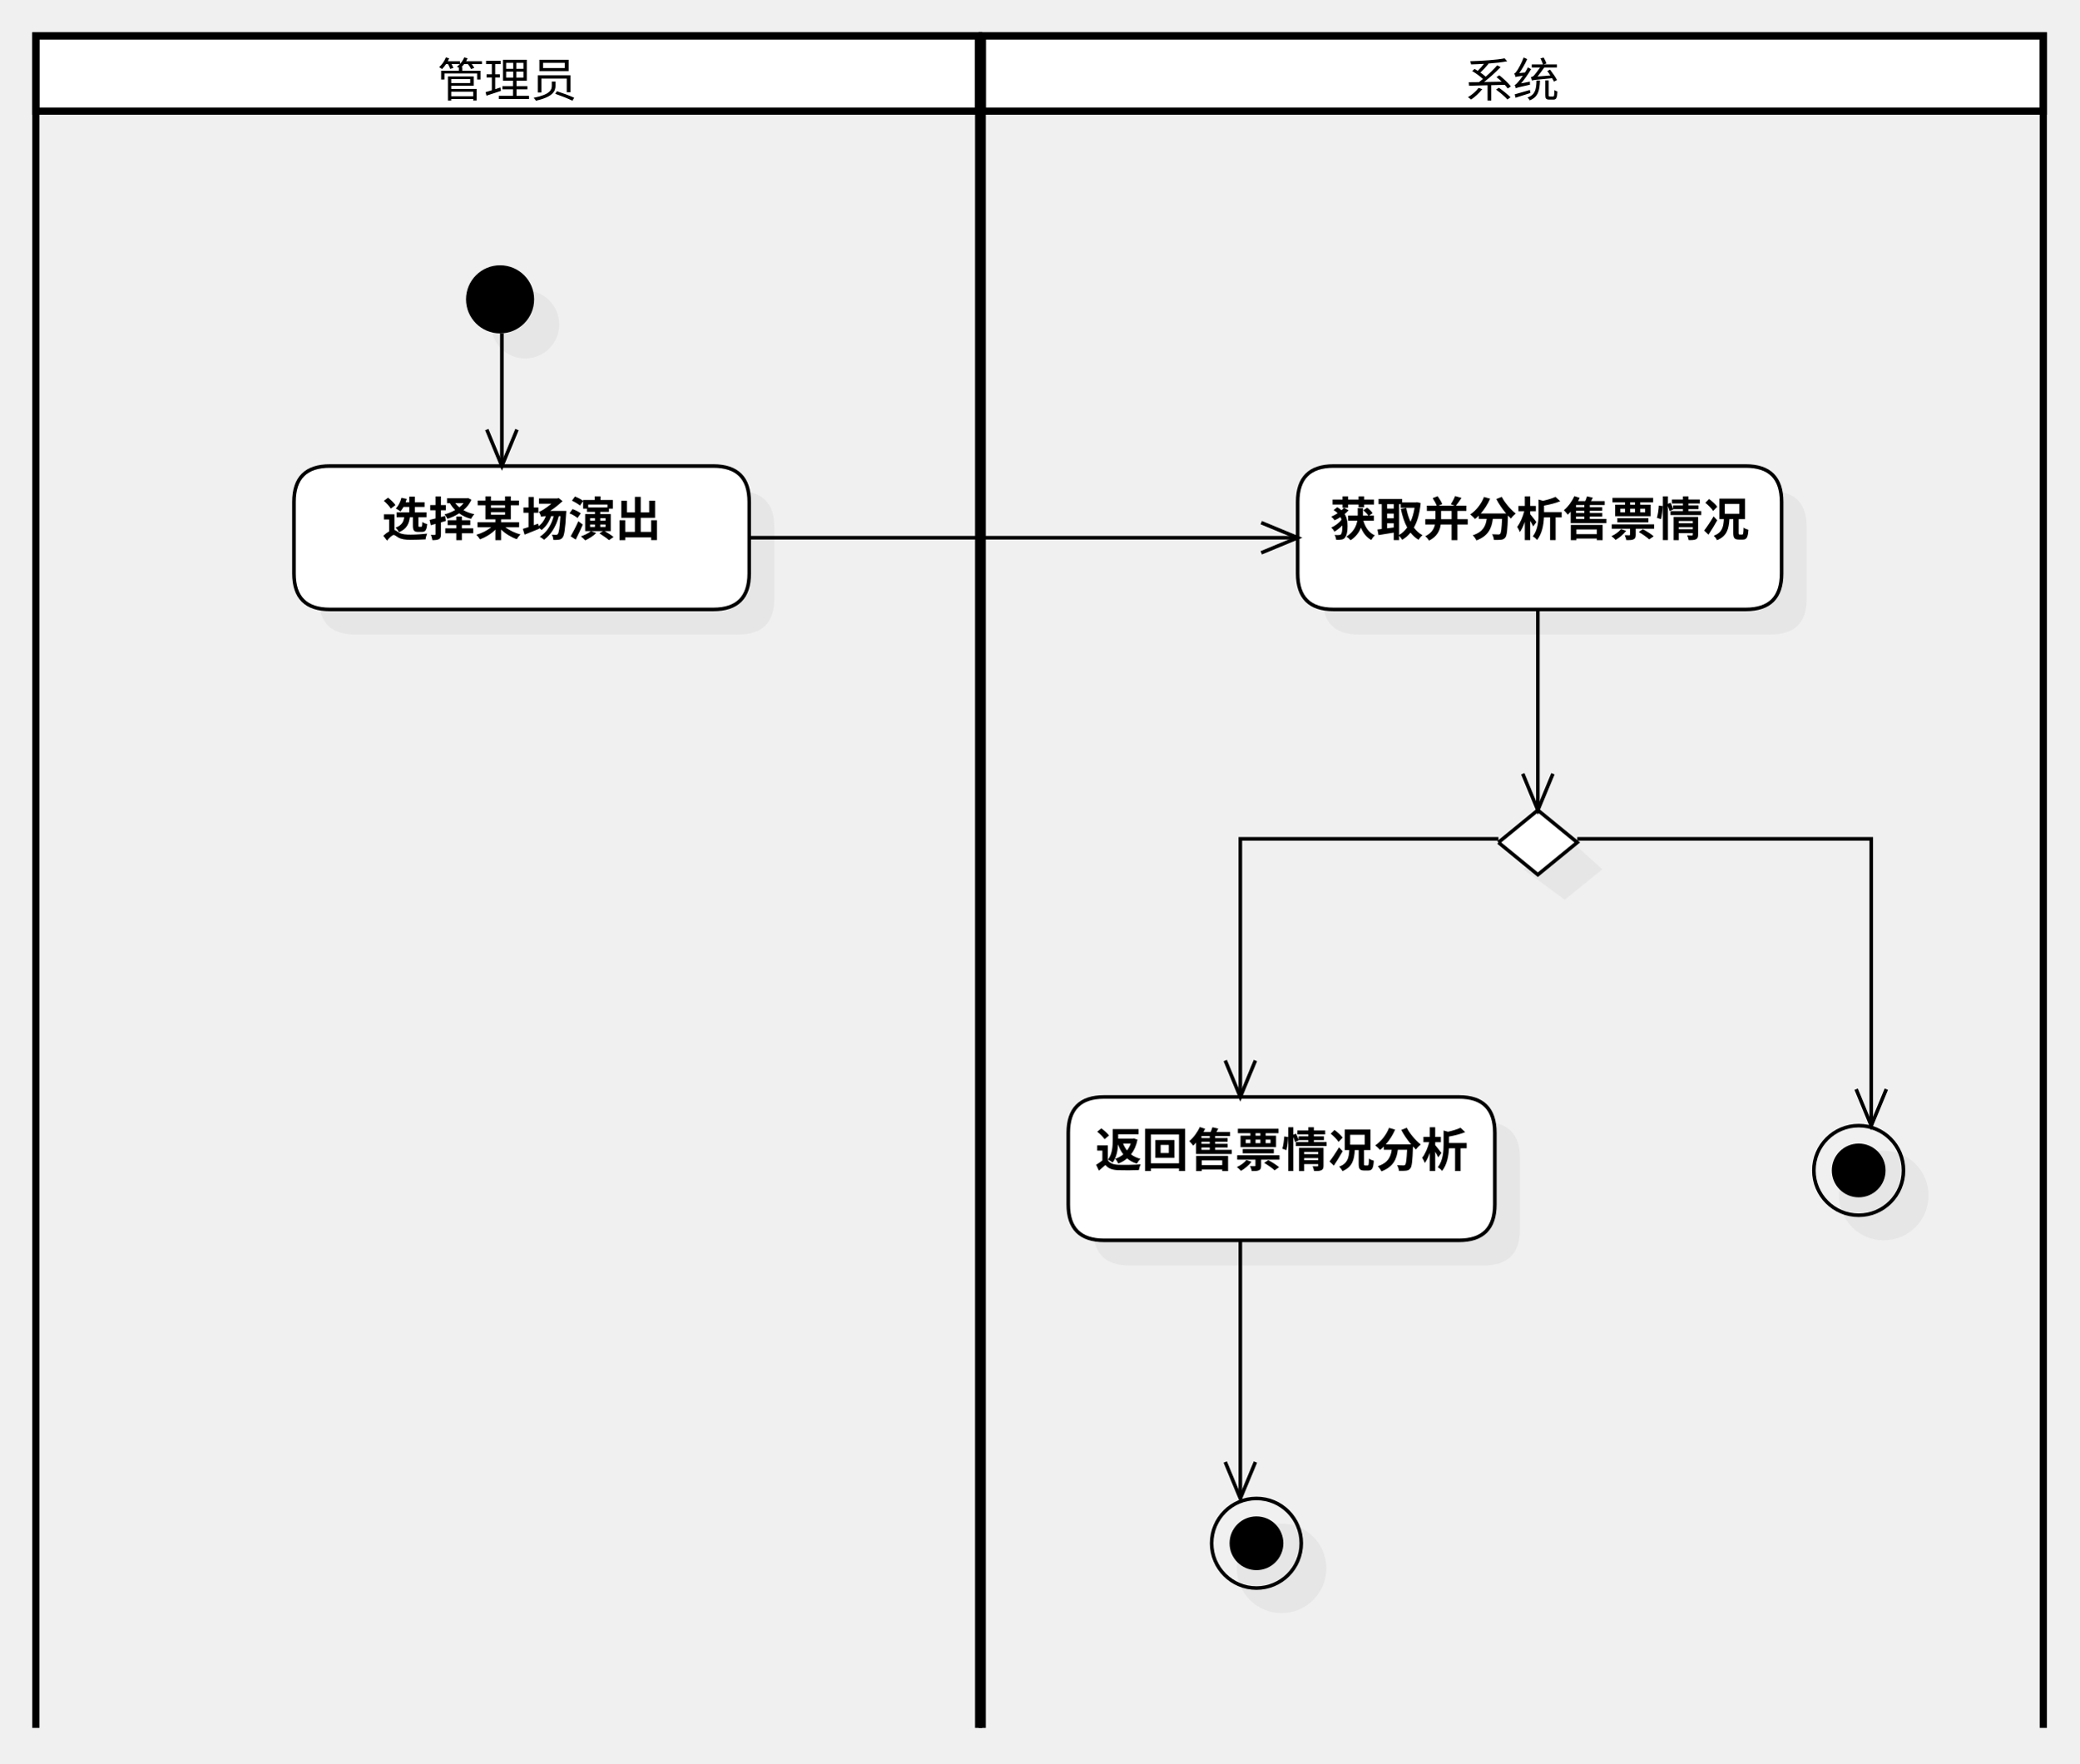
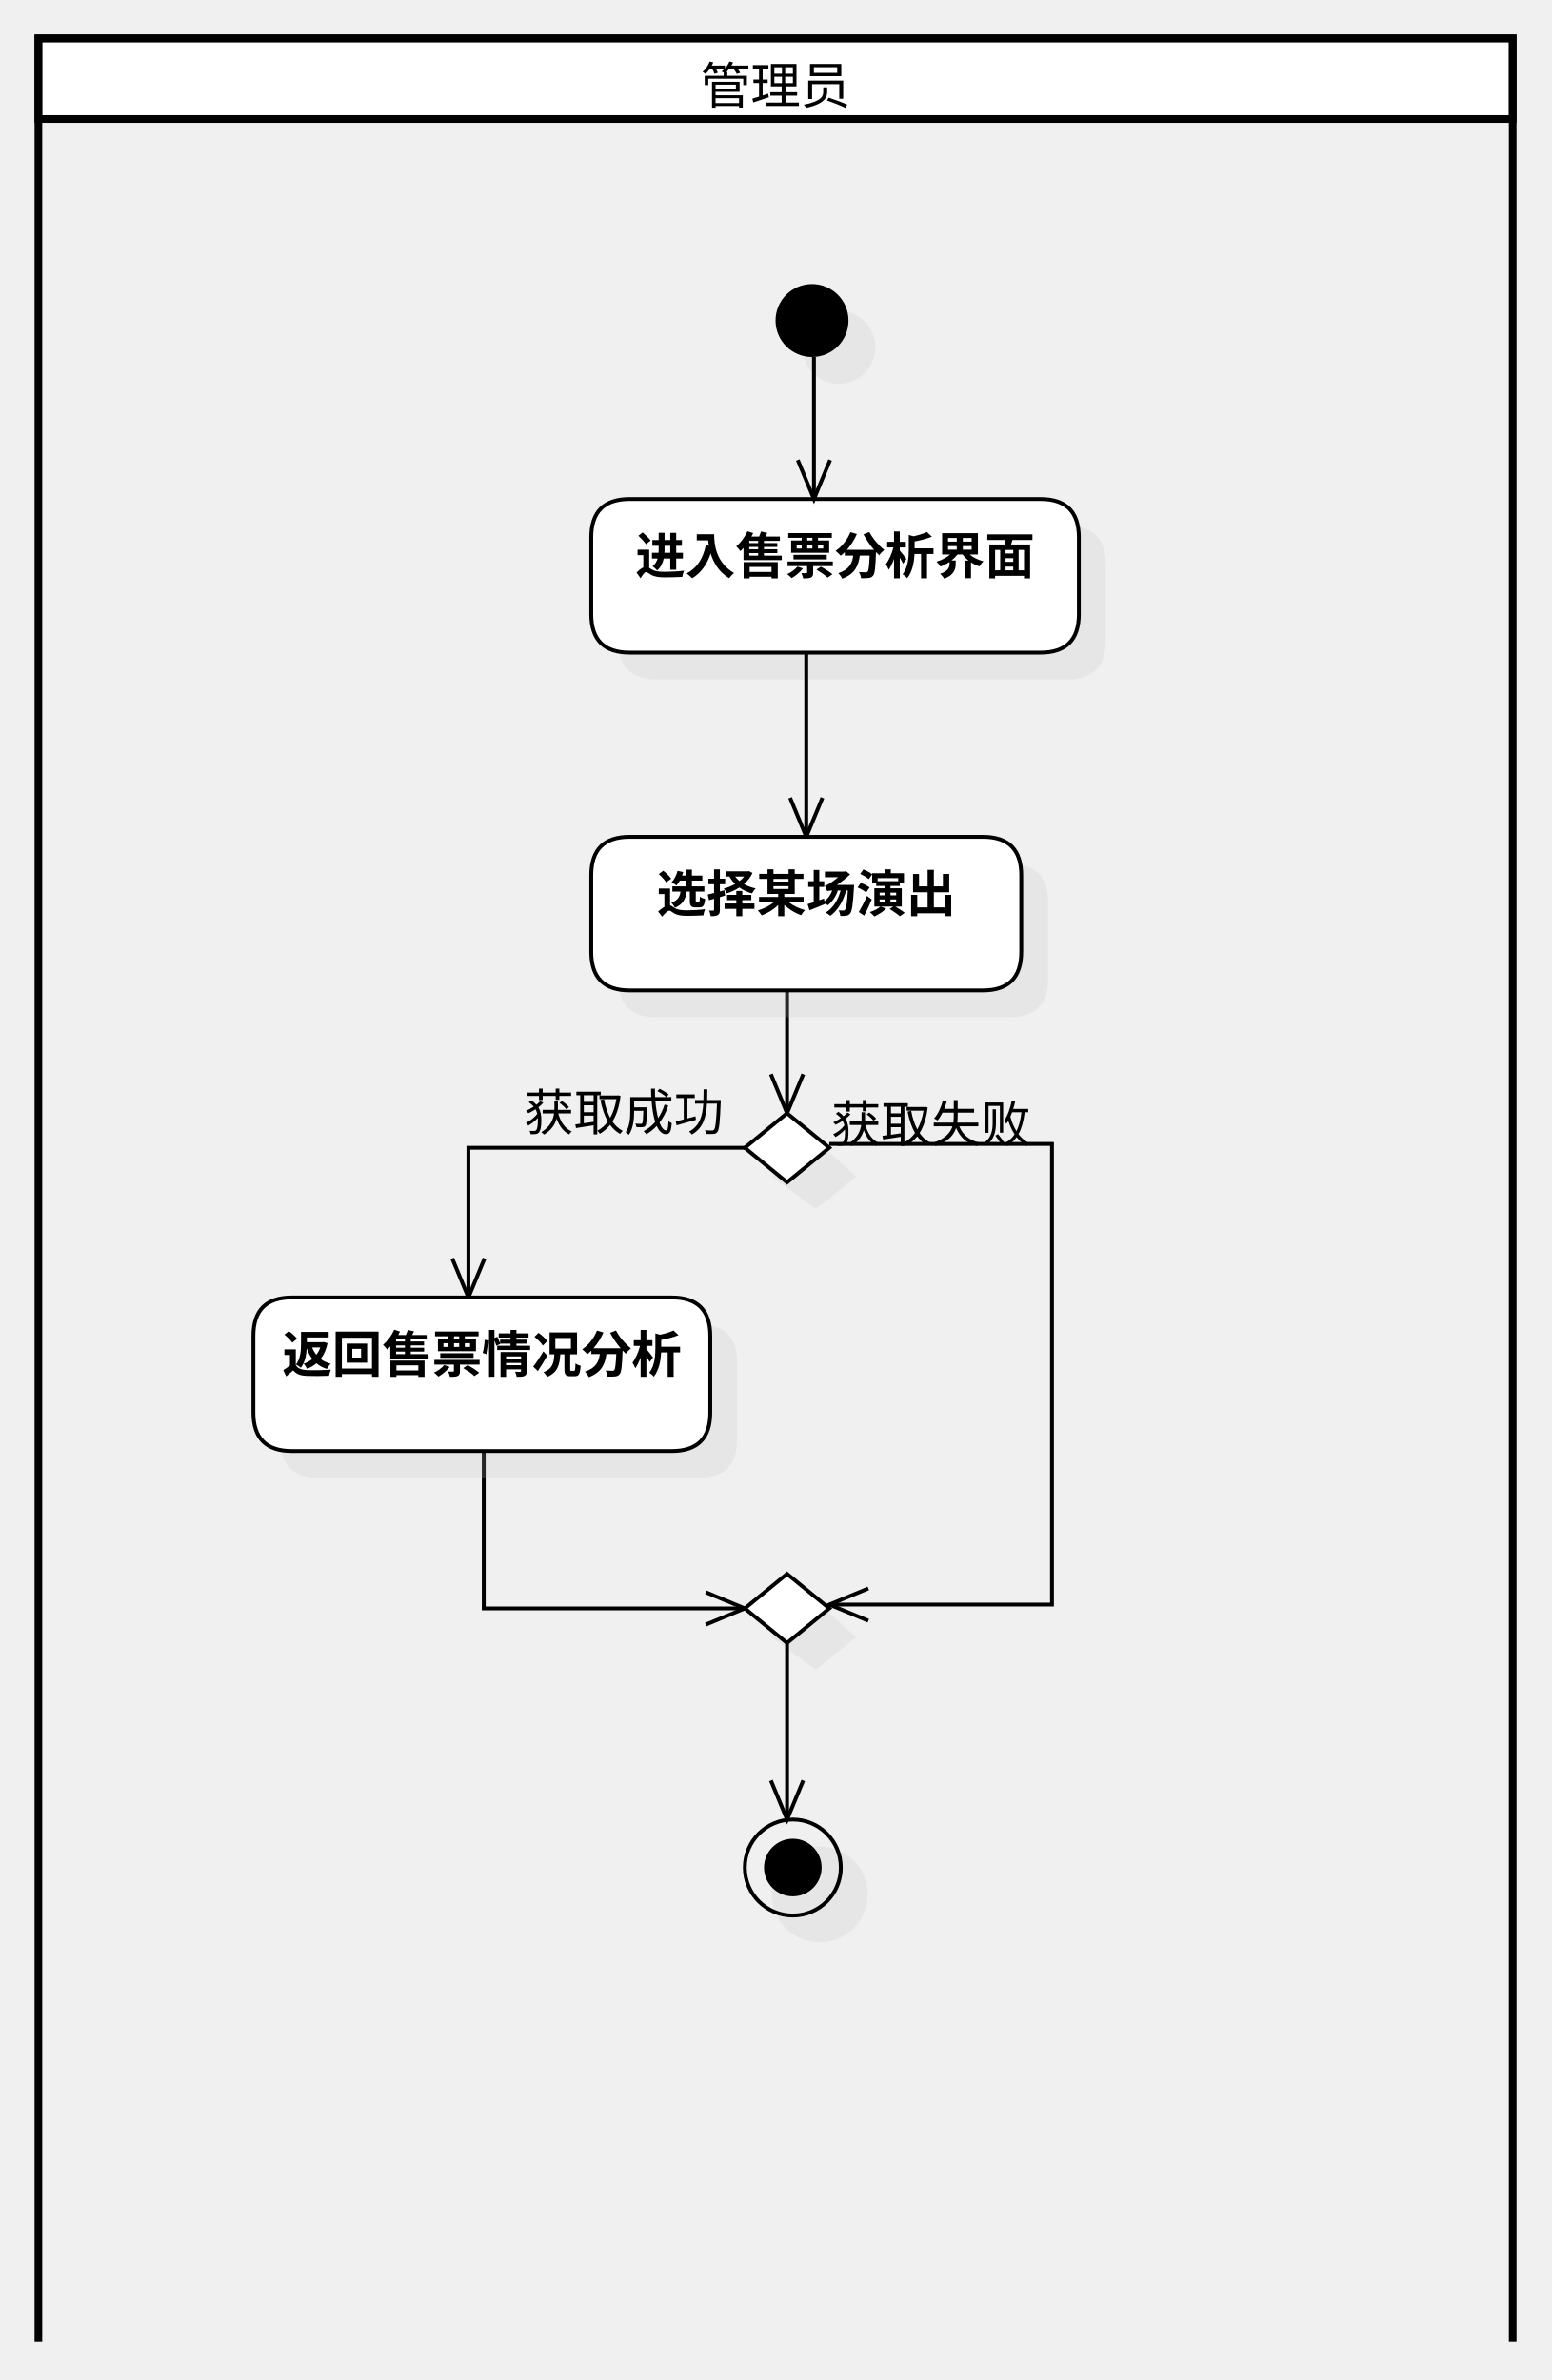
- <svg xmlns="http://www.w3.org/2000/svg" version="1.1" width="580" height="492">
+ <svg xmlns="http://www.w3.org/2000/svg" version="1.1" width="404" height="620">
  <defs />
  <g>
-     <g transform="translate(-246,-150) scale(1,1)">
-       <rect fill="#ffffff" stroke="none" x="256" y="160" width="263" height="21" />
+     <g transform="translate(-174,-150) scale(1,1)">
+       <rect fill="#ffffff" stroke="none" x="184" y="160" width="384" height="21" />
    </g>
-     <g transform="translate(-246,-150) scale(1,1)">
-       <path fill="none" stroke="#000000" d="M 256 160 L 519 160 L 519 181 L 256 181 L 256 160 Z Z" stroke-miterlimit="10" stroke-width="2" />
+     <g transform="translate(-174,-150) scale(1,1)">
+       <path fill="none" stroke="#000000" d="M 184 160 L 568 160 L 568 181 L 184 181 L 184 160 Z Z" stroke-miterlimit="10" stroke-width="2" />
    </g>
-     <g transform="translate(-246,-150) scale(1,1)">
-       <path fill="none" stroke="#000000" d="M 256 632 L 256 160 L 519 160 L 519 632" stroke-miterlimit="10" stroke-width="2" />
+     <g transform="translate(-174,-150) scale(1,1)">
+       <path fill="none" stroke="#000000" d="M 184 760 L 184 160 L 568 160 L 568 760" stroke-miterlimit="10" stroke-width="2" />
    </g>
-     <g transform="translate(-246,-150) scale(1,1)">
+     <g transform="translate(-174,-150) scale(1,1)">
      <g>
        <path fill="none" stroke="none" />
-         <text fill="#000000" stroke="none" font-family="Arial" font-size="13px" font-style="normal" font-weight="normal" text-decoration="none" x="368" y="177">管理员</text>
+         <text fill="#000000" stroke="none" font-family="Arial" font-size="13px" font-style="normal" font-weight="normal" text-decoration="none" x="356.5" y="177">管理员</text>
      </g>
    </g>
-     <g transform="translate(-246,-150) scale(1,1)">
-       <rect fill="#ffffff" stroke="none" x="520" y="160" width="296" height="21" />
+     <g transform="translate(-174,-150) scale(1,1)">
+       <path fill="#C0C0C0" stroke="none" d="M 383 240.5 C 383 235.253 387.253 231 392.5 231 C 397.747 231 402 235.253 402 240.5 C 402 245.747 397.747 250 392.5 250 C 387.253 250 383 245.747 383 240.5 Z" opacity="0.2" />
    </g>
-     <g transform="translate(-246,-150) scale(1,1)">
-       <path fill="none" stroke="#000000" d="M 520 160 L 816 160 L 816 181 L 520 181 L 520 160 Z Z" stroke-miterlimit="10" stroke-width="2" />
+     <g transform="translate(-174,-150) scale(1,1)">
+       <path fill="#000000" stroke="none" d="M 376 233.5 C 376 228.253 380.253 224 385.5 224 C 390.747 224 395 228.253 395 233.5 C 395 238.747 390.747 243 385.5 243 C 380.253 243 376 238.747 376 233.5 Z" />
    </g>
-     <g transform="translate(-246,-150) scale(1,1)">
-       <path fill="none" stroke="#000000" d="M 520 632 L 520 160 L 816 160 L 816 632" stroke-miterlimit="10" stroke-width="2" />
+     <g transform="translate(-174,-150) scale(1,1)">
+       <path fill="#C0C0C0" stroke="none" d="M 345 287 L 452 287 Q 462 287 462 297 L 462 317 Q 462 327 452 327 L 345 327 Q 335 327 335 317 L 335 297 Q 335 287 345 287 Z" opacity="0.2" />
    </g>
-     <g transform="translate(-246,-150) scale(1,1)">
+     <g transform="translate(-174,-150) scale(1,1)">
+       <path fill="#ffffff" stroke="none" d="M 338 280 L 445 280 Q 455 280 455 290 L 455 310 Q 455 320 445 320 L 338 320 Q 328 320 328 310 L 328 290 Q 328 280 338 280 Z" />
+     </g>
+     <g transform="translate(-174,-150) scale(1,1)">
+       <path fill="none" stroke="#000000" d="M 338 280 L 445 280 Q 455 280 455 290 L 455 310 Q 455 320 445 320 L 338 320 Q 328 320 328 310 L 328 290 Q 328 280 338 280 Z" stroke-miterlimit="10" />
+     </g>
+     <g transform="translate(-174,-150) scale(1,1)">
      <g>
        <path fill="none" stroke="none" />
-         <text fill="#000000" stroke="none" font-family="Arial" font-size="13px" font-style="normal" font-weight="normal" text-decoration="none" x="655" y="177">系统</text>
+         <text fill="#000000" stroke="none" font-family="Arial" font-size="13px" font-style="normal" font-weight="bold" text-decoration="none" x="339.5" y="299.5">进入售票分析界面</text>
      </g>
    </g>
-     <g transform="translate(-246,-150) scale(1,1)">
-       <path fill="#C0C0C0" stroke="none" d="M 383 240.5 C 383 235.253 387.253 231 392.5 231 C 397.747 231 402 235.253 402 240.5 C 402 245.747 397.747 250 392.5 250 C 387.253 250 383 245.747 383 240.5 Z" opacity="0.2" />
+     <g transform="translate(-174,-150) scale(1,1)">
+       <path fill="none" stroke="#000000" d="M 386 243 L 386 280" stroke-miterlimit="10" />
    </g>
-     <g transform="translate(-246,-150) scale(1,1)">
-       <path fill="#000000" stroke="none" d="M 376 233.5 C 376 228.253 380.253 224 385.5 224 C 390.747 224 395 228.253 395 233.5 C 395 238.747 390.747 243 385.5 243 C 380.253 243 376 238.747 376 233.5 Z" />
+     <g transform="translate(-174,-150) scale(1,1)">
+       <path fill="none" stroke="#000000" d="M 381.79 269.837 L 386 280 L 390.21 269.837" stroke-miterlimit="10" />
    </g>
-     <g transform="translate(-246,-150) scale(1,1)">
-       <path fill="#C0C0C0" stroke="none" d="M 345 287 L 452 287 Q 462 287 462 297 L 462 317 Q 462 327 452 327 L 345 327 Q 335 327 335 317 L 335 297 Q 335 287 345 287 Z" opacity="0.2" />
+     <g transform="translate(-174,-150) scale(1,1)">
+       <path fill="none" stroke="#000000" d="M 384 320 L 384 368" stroke-miterlimit="10" />
    </g>
-     <g transform="translate(-246,-150) scale(1,1)">
-       <path fill="#ffffff" stroke="none" d="M 338 280 L 445 280 Q 455 280 455 290 L 455 310 Q 455 320 445 320 L 338 320 Q 328 320 328 310 L 328 290 Q 328 280 338 280 Z" />
+     <g transform="translate(-174,-150) scale(1,1)">
+       <path fill="none" stroke="#000000" d="M 379.79 357.837 L 384 368 L 388.21 357.837" stroke-miterlimit="10" />
    </g>
-     <g transform="translate(-246,-150) scale(1,1)">
-       <path fill="none" stroke="#000000" d="M 338 280 L 445 280 Q 455 280 455 290 L 455 310 Q 455 320 445 320 L 338 320 Q 328 320 328 310 L 328 290 Q 328 280 338 280 Z" stroke-miterlimit="10" />
+     <g transform="translate(-174,-150) scale(1,1)">
+       <path fill="none" stroke="#000000" d="M 379 408 L 379 440" stroke-miterlimit="10" />
    </g>
-     <g transform="translate(-246,-150) scale(1,1)">
+     <g transform="translate(-174,-150) scale(1,1)">
+       <path fill="none" stroke="#000000" d="M 374.79 429.837 L 379 440 L 383.21 429.837" stroke-miterlimit="10" />
+     </g>
+     <g transform="translate(-174,-150) scale(1,1)">
+       <path fill="none" stroke="#000000" d="M 300 528 L 300 569 L 368 569" stroke-miterlimit="10" />
+     </g>
+     <g transform="translate(-174,-150) scale(1,1)">
+       <path fill="none" stroke="#000000" d="M 357.837 573.21 L 368 569 L 357.837 564.79" stroke-miterlimit="10" />
+     </g>
+     <g transform="translate(-174,-150) scale(1,1)">
+       <path fill="none" stroke="#000000" d="M 368 449 L 296 449 L 296 488" stroke-miterlimit="10" />
+     </g>
+     <g transform="translate(-174,-150) scale(1,1)">
+       <path fill="none" stroke="#000000" d="M 291.79 477.837 L 296 488 L 300.21 477.837" stroke-miterlimit="10" />
+     </g>
+     <g transform="translate(-174,-150) scale(1,1)">
      <g>
        <path fill="none" stroke="none" />
-         <text fill="#000000" stroke="none" font-family="Arial" font-size="13px" font-style="normal" font-weight="bold" text-decoration="none" x="352.5" y="299.5">选择某场演出</text>
+         <text fill="#000000" stroke="none" font-family="Arial" font-size="13px" font-style="normal" font-weight="normal" text-decoration="none" x="310.5" y="444.5">获取成功</text>
      </g>
    </g>
-     <g transform="translate(-246,-150) scale(1,1)">
-       <path fill="#C0C0C0" stroke="none" d="M 625 287 L 740 287 Q 750 287 750 297 L 750 317 Q 750 327 740 327 L 625 327 Q 615 327 615 317 L 615 297 Q 615 287 625 287 Z" opacity="0.2" />
+     <g transform="translate(-174,-150) scale(1,1)">
+       <path fill="none" stroke="#000000" d="M 390 448 L 448 448 L 448 568 L 390 568" stroke-miterlimit="10" />
    </g>
-     <g transform="translate(-246,-150) scale(1,1)">
-       <path fill="#ffffff" stroke="none" d="M 618 280 L 733 280 Q 743 280 743 290 L 743 310 Q 743 320 733 320 L 618 320 Q 608 320 608 310 L 608 290 Q 608 280 618 280 Z" />
+     <g transform="translate(-174,-150) scale(1,1)">
+       <path fill="none" stroke="#000000" d="M 400.163 563.79 L 390 568 L 400.163 572.21" stroke-miterlimit="10" />
    </g>
-     <g transform="translate(-246,-150) scale(1,1)">
-       <path fill="none" stroke="#000000" d="M 618 280 L 733 280 Q 743 280 743 290 L 743 310 Q 743 320 733 320 L 618 320 Q 608 320 608 310 L 608 290 Q 608 280 618 280 Z" stroke-miterlimit="10" />
-     </g>
-     <g transform="translate(-246,-150) scale(1,1)">
+     <g transform="translate(-174,-150) scale(1,1)">
      <g>
        <path fill="none" stroke="none" />
-         <text fill="#000000" stroke="none" font-family="Arial" font-size="13px" font-style="normal" font-weight="bold" text-decoration="none" x="617" y="299.5">获取并分析售票情况</text>
+         <text fill="#000000" stroke="none" font-family="Arial" font-size="13px" font-style="normal" font-weight="normal" text-decoration="none" x="390.5" y="447.5">获取失败</text>
      </g>
    </g>
-     <g transform="translate(-246,-150) scale(1,1)">
-       <path fill="#C0C0C0" stroke="none" d="M 671 392.5 L 682.5 383 L 693 392.5 L 682.5 401 L 671 392.5" opacity="0.2" />
+     <g transform="translate(-174,-150) scale(1,1)">
+       <path fill="#C0C0C0" stroke="none" d="M 345 375 L 437 375 Q 447 375 447 385 L 447 405 Q 447 415 437 415 L 345 415 Q 335 415 335 405 L 335 385 Q 335 375 345 375 Z" opacity="0.2" />
    </g>
-     <g transform="translate(-246,-150) scale(1,1)">
-       <path fill="#ffffff" stroke="none" d="M 664 385 L 675 376 L 686 385 L 675 394 L 664 385" />
+     <g transform="translate(-174,-150) scale(1,1)">
+       <path fill="#ffffff" stroke="none" d="M 338 368 L 430 368 Q 440 368 440 378 L 440 398 Q 440 408 430 408 L 338 408 Q 328 408 328 398 L 328 378 Q 328 368 338 368 Z" />
    </g>
-     <g transform="translate(-246,-150) scale(1,1)">
-       <path fill="none" stroke="#000000" d="M 664 385 L 675 376 L 686 385 L 675 394 L 664 385 L 664 385" stroke-miterlimit="10" />
+     <g transform="translate(-174,-150) scale(1,1)">
+       <path fill="none" stroke="#000000" d="M 338 368 L 430 368 Q 440 368 440 378 L 440 398 Q 440 408 430 408 L 338 408 Q 328 408 328 398 L 328 378 Q 328 368 338 368 Z" stroke-miterlimit="10" />
    </g>
-     <g transform="translate(-246,-150) scale(1,1)">
-       <path fill="#C0C0C0" stroke="none" d="M 561 463 L 660 463 Q 670 463 670 473 L 670 493 Q 670 503 660 503 L 561 503 Q 551 503 551 493 L 551 473 Q 551 463 561 463 Z" opacity="0.2" />
-     </g>
-     <g transform="translate(-246,-150) scale(1,1)">
-       <path fill="#ffffff" stroke="none" d="M 554 456 L 653 456 Q 663 456 663 466 L 663 486 Q 663 496 653 496 L 554 496 Q 544 496 544 486 L 544 466 Q 544 456 554 456 Z" />
-     </g>
-     <g transform="translate(-246,-150) scale(1,1)">
-       <path fill="none" stroke="#000000" d="M 554 456 L 653 456 Q 663 456 663 466 L 663 486 Q 663 496 653 496 L 554 496 Q 544 496 544 486 L 544 466 Q 544 456 554 456 Z" stroke-miterlimit="10" />
-     </g>
-     <g transform="translate(-246,-150) scale(1,1)">
+     <g transform="translate(-174,-150) scale(1,1)">
      <g>
        <path fill="none" stroke="none" />
-         <text fill="#000000" stroke="none" font-family="Arial" font-size="13px" font-style="normal" font-weight="bold" text-decoration="none" x="551.5" y="475.5">返回售票情况分析</text>
+         <text fill="#000000" stroke="none" font-family="Arial" font-size="13px" font-style="normal" font-weight="bold" text-decoration="none" x="345" y="387.5">选择某场演出</text>
      </g>
    </g>
-     <g transform="translate(-246,-150) scale(1,1)">
-       <path fill="#C0C0C0" stroke="none" d="M 591 587.5 C 591 580.596 596.596 575 603.5 575 C 610.404 575 616 580.596 616 587.5 C 616 594.404 610.404 600 603.5 600 C 596.596 600 591 594.404 591 587.5 Z" opacity="0.2" />
+     <g transform="translate(-174,-150) scale(1,1)">
+       <path fill="#C0C0C0" stroke="none" d="M 375 456.5 L 386.5 447 L 397 456.5 L 386.5 465 L 375 456.5" opacity="0.2" />
    </g>
-     <g transform="translate(-246,-150) scale(1,1)">
-       <path fill="none" stroke="#000000" d="M 584 580.5 C 584 573.596 589.596 568 596.5 568 C 603.404 568 609 573.596 609 580.5 C 609 587.404 603.404 593 596.5 593 C 589.596 593 584 587.404 584 580.5 Z" stroke-miterlimit="10" />
+     <g transform="translate(-174,-150) scale(1,1)">
+       <path fill="#ffffff" stroke="none" d="M 368 449 L 379 440 L 390 449 L 379 458 L 368 449" />
    </g>
-     <g transform="translate(-246,-150) scale(1,1)">
-       <path fill="#000000" stroke="none" d="M 589 580.5 C 589 576.358 592.358 573 596.5 573 C 600.642 573 604 576.358 604 580.5 C 604 584.642 600.642 588 596.5 588 C 592.358 588 589 584.642 589 580.5 Z" />
+     <g transform="translate(-174,-150) scale(1,1)">
+       <path fill="none" stroke="#000000" d="M 368 449 L 379 440 L 390 449 L 379 458 L 368 449 L 368 449" stroke-miterlimit="10" />
    </g>
-     <g transform="translate(-246,-150) scale(1,1)">
-       <path fill="#C0C0C0" stroke="none" d="M 759 483.5 C 759 476.596 764.596 471 771.5 471 C 778.404 471 784 476.596 784 483.5 C 784 490.404 778.404 496 771.5 496 C 764.596 496 759 490.404 759 483.5 Z" opacity="0.2" />
+     <g transform="translate(-174,-150) scale(1,1)">
+       <path fill="#C0C0C0" stroke="none" d="M 257 495 L 356 495 Q 366 495 366 505 L 366 525 Q 366 535 356 535 L 257 535 Q 247 535 247 525 L 247 505 Q 247 495 257 495 Z" opacity="0.2" />
    </g>
-     <g transform="translate(-246,-150) scale(1,1)">
-       <path fill="none" stroke="#000000" d="M 752 476.5 C 752 469.596 757.596 464 764.5 464 C 771.404 464 777 469.596 777 476.5 C 777 483.404 771.404 489 764.5 489 C 757.596 489 752 483.404 752 476.5 Z" stroke-miterlimit="10" />
+     <g transform="translate(-174,-150) scale(1,1)">
+       <path fill="#ffffff" stroke="none" d="M 250 488 L 349 488 Q 359 488 359 498 L 359 518 Q 359 528 349 528 L 250 528 Q 240 528 240 518 L 240 498 Q 240 488 250 488 Z" />
    </g>
-     <g transform="translate(-246,-150) scale(1,1)">
-       <path fill="#000000" stroke="none" d="M 757 476.5 C 757 472.358 760.358 469 764.5 469 C 768.642 469 772 472.358 772 476.5 C 772 480.642 768.642 484 764.5 484 C 760.358 484 757 480.642 757 476.5 Z" />
+     <g transform="translate(-174,-150) scale(1,1)">
+       <path fill="none" stroke="#000000" d="M 250 488 L 349 488 Q 359 488 359 498 L 359 518 Q 359 528 349 528 L 250 528 Q 240 528 240 518 L 240 498 Q 240 488 250 488 Z" stroke-miterlimit="10" />
    </g>
-     <g transform="translate(-246,-150) scale(1,1)">
-       <path fill="none" stroke="#000000" d="M 386 243 L 386 280" stroke-miterlimit="10" />
+     <g transform="translate(-174,-150) scale(1,1)">
+       <g>
+         <path fill="none" stroke="none" />
+         <text fill="#000000" stroke="none" font-family="Arial" font-size="13px" font-style="normal" font-weight="bold" text-decoration="none" x="247.5" y="507.5">返回售票情况分析</text>
+       </g>
    </g>
-     <g transform="translate(-246,-150) scale(1,1)">
-       <path fill="none" stroke="#000000" d="M 381.79 269.837 L 386 280 L 390.21 269.837" stroke-miterlimit="10" />
+     <g transform="translate(-174,-150) scale(1,1)">
+       <path fill="#C0C0C0" stroke="none" d="M 375 643.5 C 375 636.596 380.596 631 387.5 631 C 394.404 631 400 636.596 400 643.5 C 400 650.404 394.404 656 387.5 656 C 380.596 656 375 650.404 375 643.5 Z" opacity="0.2" />
    </g>
-     <g transform="translate(-246,-150) scale(1,1)">
-       <path fill="none" stroke="#000000" d="M 455 300 L 608 300" stroke-miterlimit="10" />
+     <g transform="translate(-174,-150) scale(1,1)">
+       <path fill="none" stroke="#000000" d="M 368 636.5 C 368 629.596 373.596 624 380.5 624 C 387.404 624 393 629.596 393 636.5 C 393 643.404 387.404 649 380.5 649 C 373.596 649 368 643.404 368 636.5 Z" stroke-miterlimit="10" />
    </g>
-     <g transform="translate(-246,-150) scale(1,1)">
-       <path fill="none" stroke="#000000" d="M 597.837 304.21 L 608 300 L 597.837 295.79" stroke-miterlimit="10" />
+     <g transform="translate(-174,-150) scale(1,1)">
+       <path fill="#000000" stroke="none" d="M 373 636.5 C 373 632.358 376.358 629 380.5 629 C 384.642 629 388 632.358 388 636.5 C 388 640.642 384.642 644 380.5 644 C 376.358 644 373 640.642 373 636.5 Z" />
    </g>
-     <g transform="translate(-246,-150) scale(1,1)">
-       <path fill="none" stroke="#000000" d="M 675 320 L 675 376" stroke-miterlimit="10" />
+     <g transform="translate(-174,-150) scale(1,1)">
+       <path fill="#C0C0C0" stroke="none" d="M 375 576.5 L 386.5 567 L 397 576.5 L 386.5 585 L 375 576.5" opacity="0.2" />
    </g>
-     <g transform="translate(-246,-150) scale(1,1)">
-       <path fill="none" stroke="#000000" d="M 670.79 365.837 L 675 376 L 679.21 365.837" stroke-miterlimit="10" />
+     <g transform="translate(-174,-150) scale(1,1)">
+       <path fill="#ffffff" stroke="none" d="M 368 569 L 379 560 L 390 569 L 379 578 L 368 569" />
    </g>
-     <g transform="translate(-246,-150) scale(1,1)">
-       <path fill="none" stroke="#000000" d="M 592 496 L 592 568" stroke-miterlimit="10" />
+     <g transform="translate(-174,-150) scale(1,1)">
+       <path fill="none" stroke="#000000" d="M 368 569 L 379 560 L 390 569 L 379 578 L 368 569 L 368 569" stroke-miterlimit="10" />
    </g>
-     <g transform="translate(-246,-150) scale(1,1)">
-       <path fill="none" stroke="#000000" d="M 587.79 557.837 L 592 568 L 596.21 557.837" stroke-miterlimit="10" />
+     <g transform="translate(-174,-150) scale(1,1)">
+       <path fill="none" stroke="#000000" d="M 379 578 L 379 624" stroke-miterlimit="10" />
    </g>
-     <g transform="translate(-246,-150) scale(1,1)">
-       <path fill="none" stroke="#000000" d="M 664 384 L 592 384 L 592 456" stroke-miterlimit="10" />
-     </g>
-     <g transform="translate(-246,-150) scale(1,1)">
-       <path fill="none" stroke="#000000" d="M 587.79 445.837 L 592 456 L 596.21 445.837" stroke-miterlimit="10" />
-     </g>
-     <g transform="translate(-246,-150) scale(1,1)">
-       <path fill="none" stroke="#000000" d="M 686 384 L 768 384 L 768 464" stroke-miterlimit="10" />
-     </g>
-     <g transform="translate(-246,-150) scale(1,1)">
-       <path fill="none" stroke="#000000" d="M 763.79 453.837 L 768 464 L 772.21 453.837" stroke-miterlimit="10" />
+     <g transform="translate(-174,-150) scale(1,1)">
+       <path fill="none" stroke="#000000" d="M 374.79 613.837 L 379 624 L 383.21 613.837" stroke-miterlimit="10" />
    </g>
  </g>
</svg>
